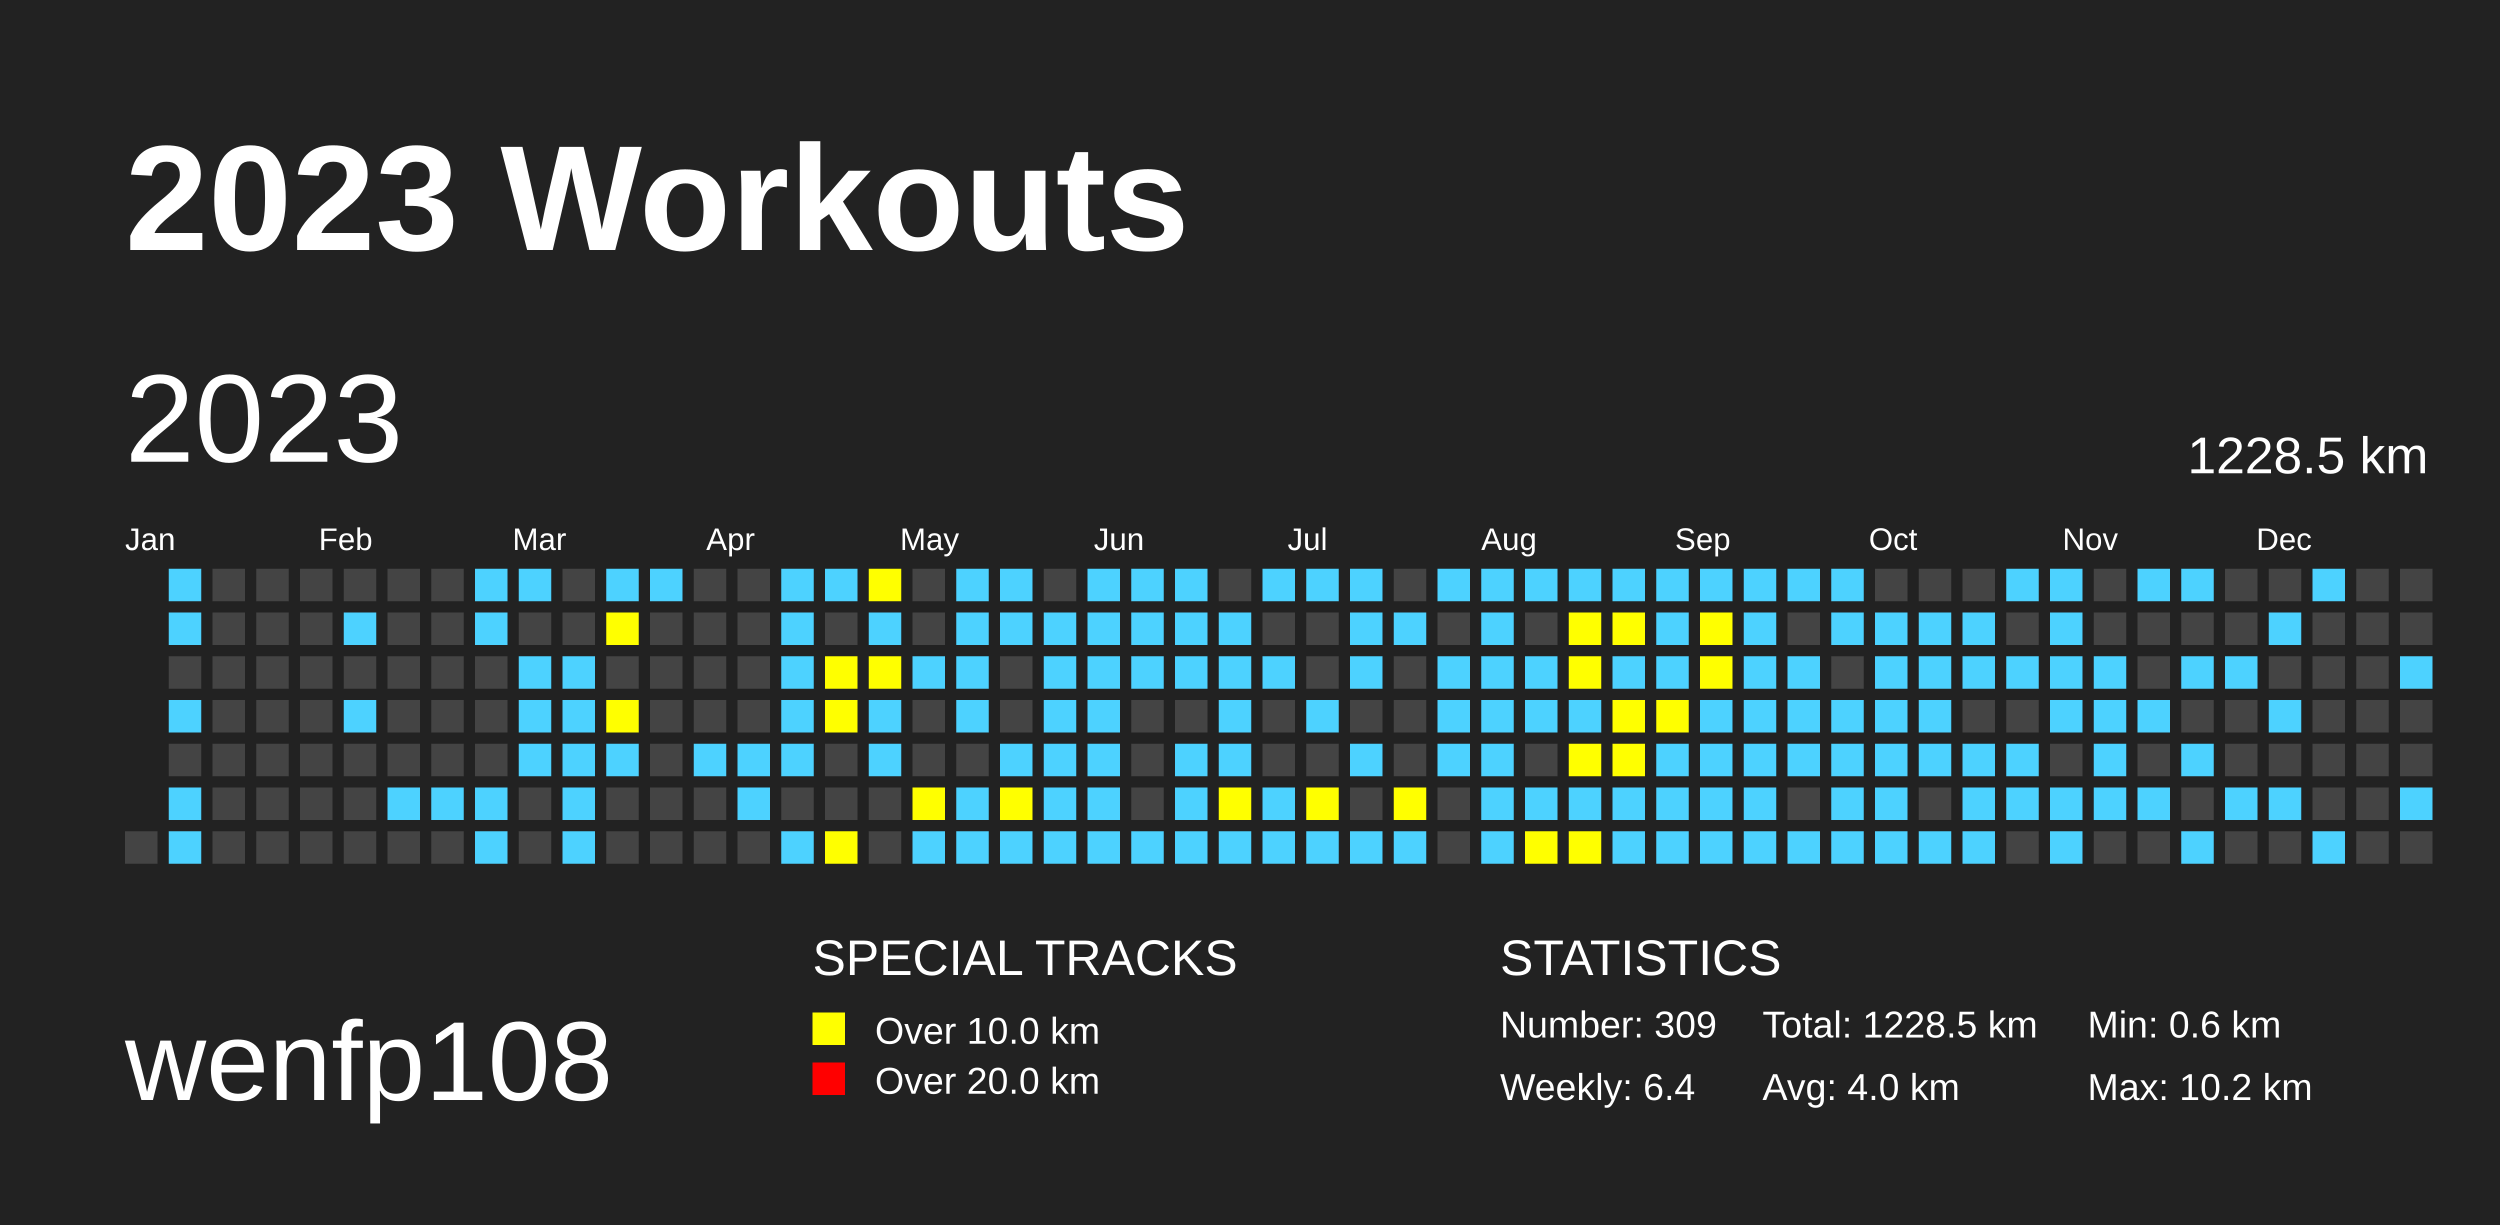
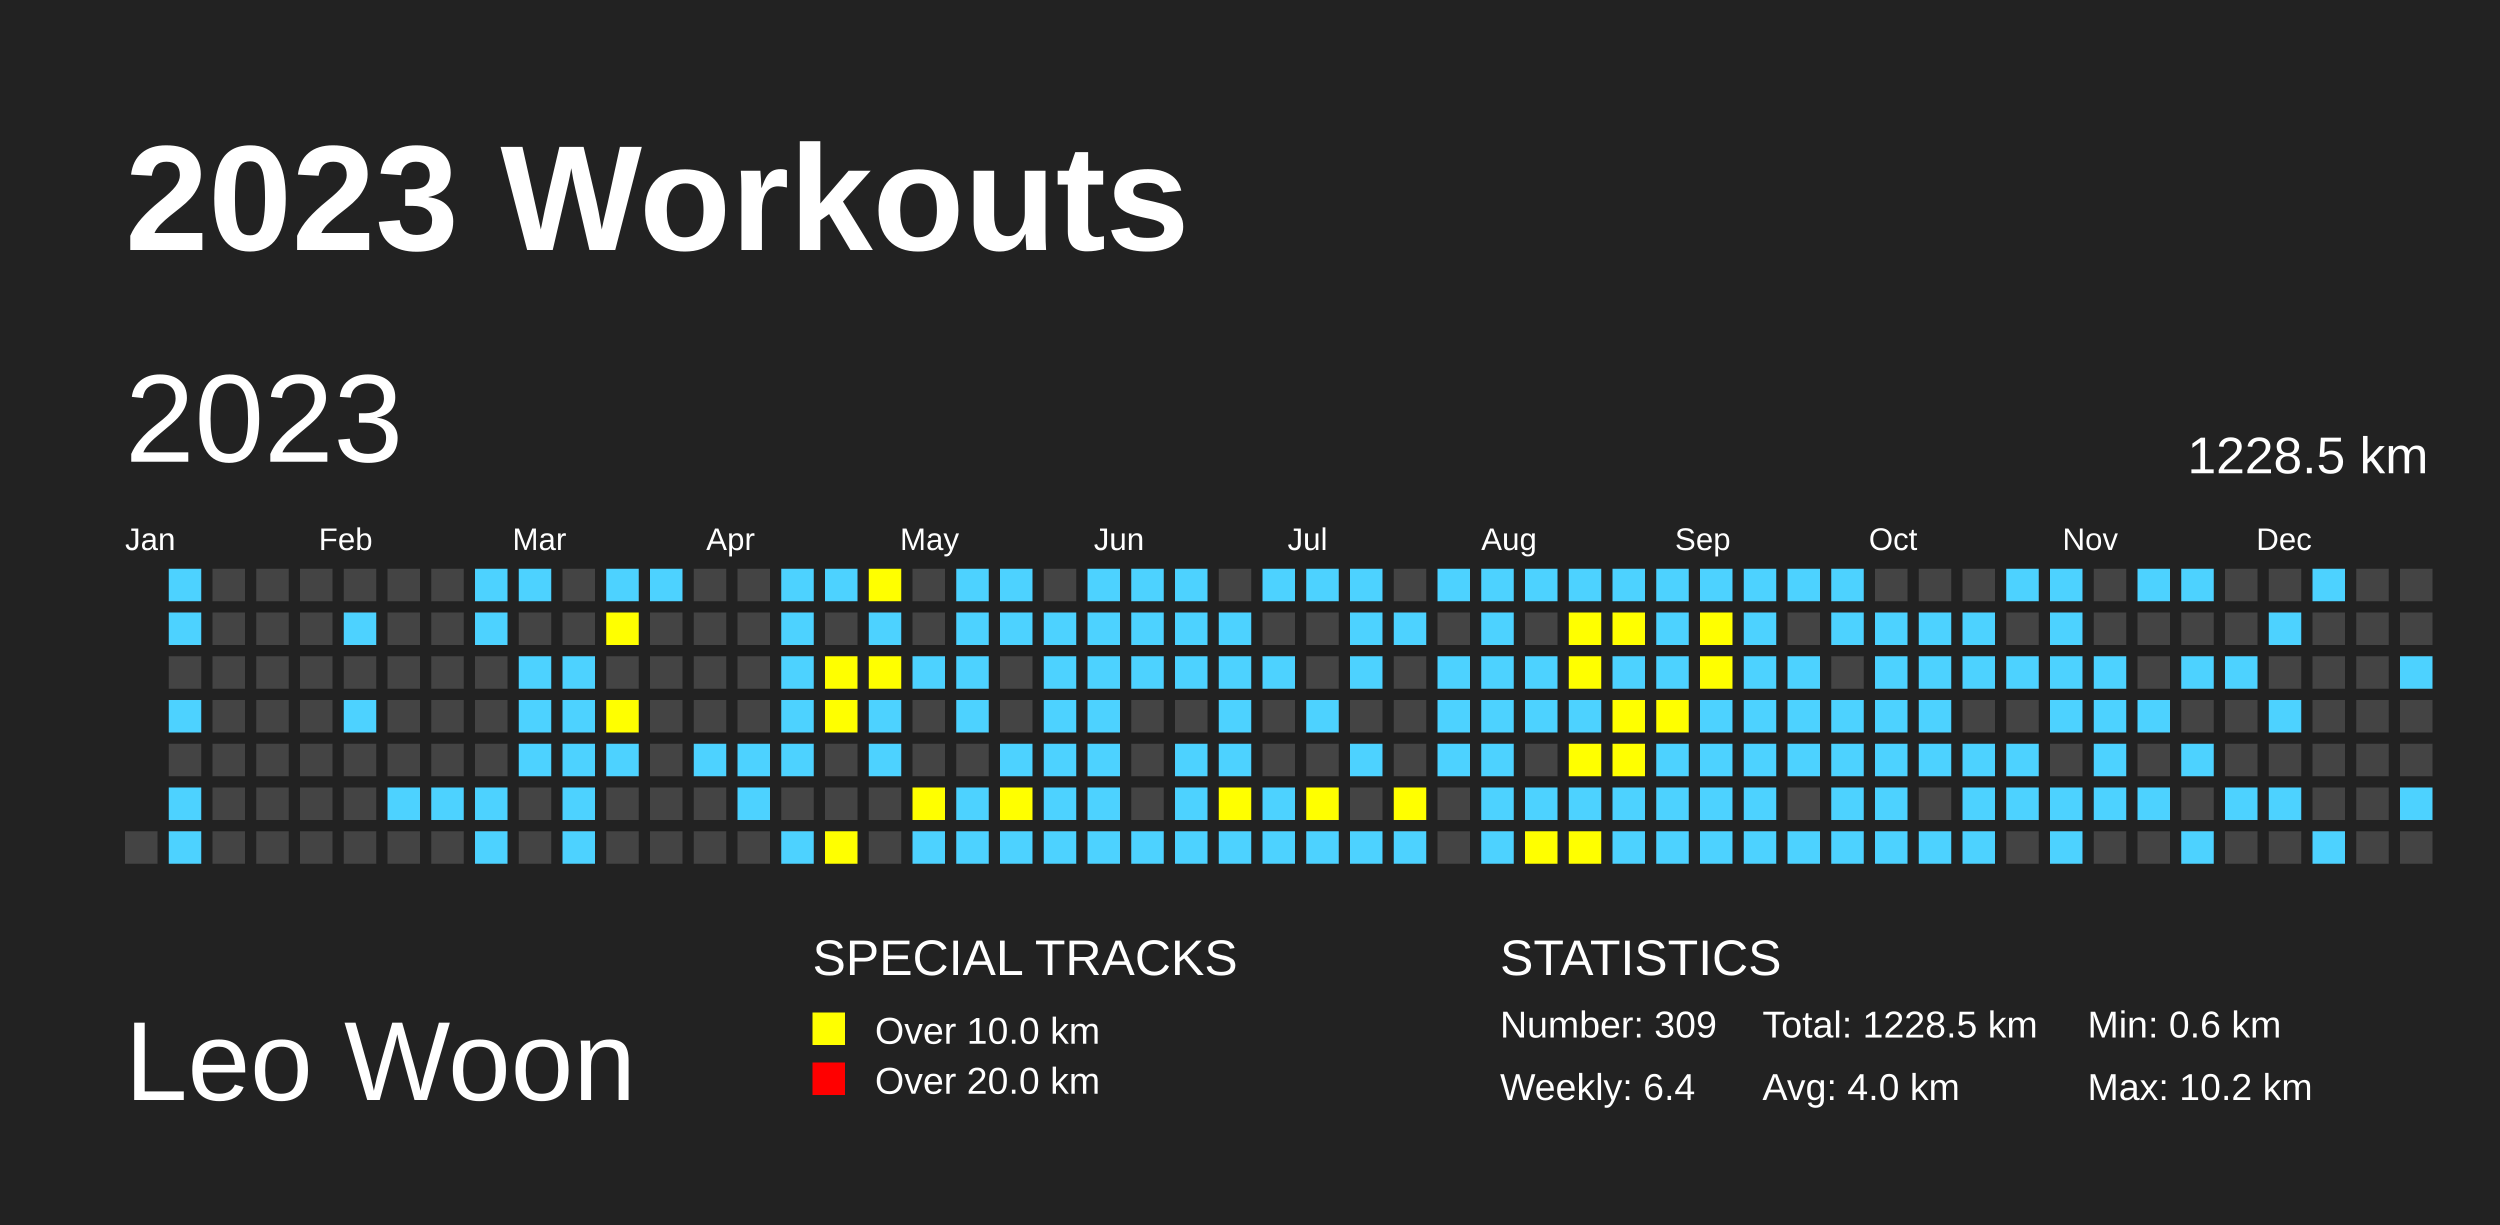
<svg xmlns="http://www.w3.org/2000/svg" baseProfile="full" height="98mm" version="1.1" viewBox="0,0,200,98" width="200mm">
  <defs>
    <pattern height="2" id="indoor-stripe" patternUnits="userSpaceOnUse" width="2">
      <line stroke="white" stroke-opacity="0.45" stroke-width="0.5" x1="0" x2="2" y1="2" y2="0" />
    </pattern>
  </defs>
  <rect fill="#222222" height="98" width="200" x="0" y="0" />
  <text fill="#FFFFFF" style="font-size:12px; font-family:Arial; font-weight:bold;" x="10" y="20">2023 Workouts</text>
-   <text fill="#FFFFFF" style="font-size:9px; font-family:Arial" x="10" y="88">wenfp108</text>
+   <text fill="#FFFFFF" style="font-size:9px; font-family:Arial" x="10" y="88">Leo Woon</text>
  <text fill="#FFFFFF" style="font-size:4px; font-family:Arial" x="65" y="78">SPECIAL TRACKS</text>
  <rect fill="yellow" height="2.6" width="2.6" x="65" y="81" />
  <text fill="#FFFFFF" style="font-size:3px; font-family:Arial" x="70" y="83.5">Over 10.0 km</text>
  <rect fill="red" height="2.6" width="2.6" x="65" y="85" />
  <text fill="#FFFFFF" style="font-size:3px; font-family:Arial" x="70" y="87.5">Over 20.0 km</text>
  <text fill="#FFFFFF" style="font-size:4px; font-family:Arial" x="120" y="78">STATISTICS</text>
  <text fill="#FFFFFF" style="font-size:3px; font-family:Arial" x="120" y="83">Number: 309</text>
  <text fill="#FFFFFF" style="font-size:3px; font-family:Arial" x="120" y="88">Weekly: 6.4</text>
  <text fill="#FFFFFF" style="font-size:3px; font-family:Arial" x="141" y="83">Total: 1228.5 km</text>
  <text fill="#FFFFFF" style="font-size:3px; font-family:Arial" x="141" y="88">Avg: 4.0 km</text>
  <text fill="#FFFFFF" style="font-size:3px; font-family:Arial" x="167" y="83">Min: 0.6 km</text>
  <text fill="#FFFFFF" style="font-size:3px; font-family:Arial" x="167" y="88">Max: 10.2 km</text>
  <text dominant-baseline="hanging" fill="#FFFFFF" style="font-size:10.0px; font-family:Arial;" x="10" y="30">2023</text>
  <text dominant-baseline="hanging" fill="#FFFFFF" style="font-size:4.125px; font-family:Arial;" x="175" y="35">1228.5 km</text>
  <text fill="#FFFFFF" style="font-size:2.5px; font-family:Arial" x="10.0" y="44">Jan</text>
  <text fill="#FFFFFF" style="font-size:2.5px; font-family:Arial" x="25.5" y="44">Feb</text>
  <text fill="#FFFFFF" style="font-size:2.5px; font-family:Arial" x="41.0" y="44">Mar</text>
  <text fill="#FFFFFF" style="font-size:2.5px; font-family:Arial" x="56.5" y="44">Apr</text>
  <text fill="#FFFFFF" style="font-size:2.5px; font-family:Arial" x="72.0" y="44">May</text>
  <text fill="#FFFFFF" style="font-size:2.5px; font-family:Arial" x="87.5" y="44">Jun</text>
  <text fill="#FFFFFF" style="font-size:2.5px; font-family:Arial" x="103.0" y="44">Jul</text>
  <text fill="#FFFFFF" style="font-size:2.5px; font-family:Arial" x="118.5" y="44">Aug</text>
  <text fill="#FFFFFF" style="font-size:2.5px; font-family:Arial" x="134.0" y="44">Sep</text>
  <text fill="#FFFFFF" style="font-size:2.5px; font-family:Arial" x="149.5" y="44">Oct</text>
  <text fill="#FFFFFF" style="font-size:2.5px; font-family:Arial" x="165.0" y="44">Nov</text>
  <text fill="#FFFFFF" style="font-size:2.5px; font-family:Arial" x="180.5" y="44">Dec</text>
  <rect fill="#444444" height="2.6" width="2.6" x="10.0" y="66.5" />
  <rect fill="#4DD2FF" height="2.6" width="2.6" x="13.5" y="45.5" />
  <rect fill="#4DD2FF" height="2.6" width="2.6" x="13.5" y="49.0" />
  <rect fill="#444444" height="2.6" width="2.6" x="13.5" y="52.5" />
  <rect fill="#4DD2FF" height="2.6" width="2.6" x="13.5" y="56.0" />
  <rect fill="#444444" height="2.6" width="2.6" x="13.5" y="59.5" />
  <rect fill="#4DD2FF" height="2.6" width="2.6" x="13.5" y="63.0" />
  <rect fill="#4DD2FF" height="2.6" width="2.6" x="13.5" y="66.5" />
  <rect fill="#444444" height="2.6" width="2.6" x="17.0" y="45.5" />
  <rect fill="#444444" height="2.6" width="2.6" x="17.0" y="49.0" />
  <rect fill="#444444" height="2.6" width="2.6" x="17.0" y="52.5" />
  <rect fill="#444444" height="2.6" width="2.6" x="17.0" y="56.0" />
  <rect fill="#444444" height="2.6" width="2.6" x="17.0" y="59.5" />
  <rect fill="#444444" height="2.6" width="2.6" x="17.0" y="63.0" />
  <rect fill="#444444" height="2.6" width="2.6" x="17.0" y="66.5" />
  <rect fill="#444444" height="2.6" width="2.6" x="20.5" y="45.5" />
  <rect fill="#444444" height="2.6" width="2.6" x="20.5" y="49.0" />
  <rect fill="#444444" height="2.6" width="2.6" x="20.5" y="52.5" />
  <rect fill="#444444" height="2.6" width="2.6" x="20.5" y="56.0" />
  <rect fill="#444444" height="2.6" width="2.6" x="20.5" y="59.5" />
  <rect fill="#444444" height="2.6" width="2.6" x="20.5" y="63.0" />
  <rect fill="#444444" height="2.6" width="2.6" x="20.5" y="66.5" />
  <rect fill="#444444" height="2.6" width="2.6" x="24.0" y="45.5" />
  <rect fill="#444444" height="2.6" width="2.6" x="24.0" y="49.0" />
  <rect fill="#444444" height="2.6" width="2.6" x="24.0" y="52.5" />
  <rect fill="#444444" height="2.6" width="2.6" x="24.0" y="56.0" />
  <rect fill="#444444" height="2.6" width="2.6" x="24.0" y="59.5" />
  <rect fill="#444444" height="2.6" width="2.6" x="24.0" y="63.0" />
  <rect fill="#444444" height="2.6" width="2.6" x="24.0" y="66.5" />
  <rect fill="#444444" height="2.6" width="2.6" x="27.5" y="45.5" />
  <rect fill="#4DD2FF" height="2.6" width="2.6" x="27.5" y="49.0" />
  <rect fill="#444444" height="2.6" width="2.6" x="27.5" y="52.5" />
  <rect fill="#4DD2FF" height="2.6" width="2.6" x="27.5" y="56.0" />
  <rect fill="#444444" height="2.6" width="2.6" x="27.5" y="59.5" />
  <rect fill="#444444" height="2.6" width="2.6" x="27.5" y="63.0" />
  <rect fill="#444444" height="2.6" width="2.6" x="27.5" y="66.5" />
  <rect fill="#444444" height="2.6" width="2.6" x="31.0" y="45.5" />
  <rect fill="#444444" height="2.6" width="2.6" x="31.0" y="49.0" />
  <rect fill="#444444" height="2.6" width="2.6" x="31.0" y="52.5" />
  <rect fill="#444444" height="2.6" width="2.6" x="31.0" y="56.0" />
  <rect fill="#444444" height="2.6" width="2.6" x="31.0" y="59.5" />
  <rect fill="#4DD2FF" height="2.6" width="2.6" x="31.0" y="63.0" />
  <rect fill="#444444" height="2.6" width="2.6" x="31.0" y="66.5" />
  <rect fill="#444444" height="2.6" width="2.6" x="34.5" y="45.5" />
  <rect fill="#444444" height="2.6" width="2.6" x="34.5" y="49.0" />
  <rect fill="#444444" height="2.6" width="2.6" x="34.5" y="52.5" />
  <rect fill="#444444" height="2.6" width="2.6" x="34.5" y="56.0" />
  <rect fill="#444444" height="2.6" width="2.6" x="34.5" y="59.5" />
  <rect fill="#4DD2FF" height="2.6" width="2.6" x="34.5" y="63.0" />
  <rect fill="#444444" height="2.6" width="2.6" x="34.5" y="66.5" />
  <rect fill="#4DD2FF" height="2.6" width="2.6" x="38.0" y="45.5" />
  <rect fill="#4DD2FF" height="2.6" width="2.6" x="38.0" y="49.0" />
  <rect fill="#444444" height="2.6" width="2.6" x="38.0" y="52.5" />
  <rect fill="#444444" height="2.6" width="2.6" x="38.0" y="56.0" />
  <rect fill="#444444" height="2.6" width="2.6" x="38.0" y="59.5" />
  <rect fill="#4DD2FF" height="2.6" width="2.6" x="38.0" y="63.0" />
  <rect fill="#4DD2FF" height="2.6" width="2.6" x="38.0" y="66.5" />
  <rect fill="#4DD2FF" height="2.6" width="2.6" x="41.5" y="45.5" />
  <rect fill="#444444" height="2.6" width="2.6" x="41.5" y="49.0" />
  <rect fill="#4DD2FF" height="2.6" width="2.6" x="41.5" y="52.5" />
  <rect fill="#4DD2FF" height="2.6" width="2.6" x="41.5" y="56.0" />
  <rect fill="#4DD2FF" height="2.6" width="2.6" x="41.5" y="59.5" />
  <rect fill="#444444" height="2.6" width="2.6" x="41.5" y="63.0" />
  <rect fill="#444444" height="2.6" width="2.6" x="41.5" y="66.5" />
  <rect fill="#444444" height="2.6" width="2.6" x="45.0" y="45.5" />
  <rect fill="#444444" height="2.6" width="2.6" x="45.0" y="49.0" />
  <rect fill="#4DD2FF" height="2.6" width="2.6" x="45.0" y="52.5" />
  <rect fill="#4DD2FF" height="2.6" width="2.6" x="45.0" y="56.0" />
  <rect fill="#4DD2FF" height="2.6" width="2.6" x="45.0" y="59.5" />
  <rect fill="#4DD2FF" height="2.6" width="2.6" x="45.0" y="63.0" />
  <rect fill="#4DD2FF" height="2.6" width="2.6" x="45.0" y="66.5" />
  <rect fill="#4DD2FF" height="2.6" width="2.6" x="48.5" y="45.5" />
  <rect fill="yellow" height="2.6" width="2.6" x="48.5" y="49.0" />
  <rect fill="#444444" height="2.6" width="2.6" x="48.5" y="52.5" />
  <rect fill="yellow" height="2.6" width="2.6" x="48.5" y="56.0" />
  <rect fill="#4DD2FF" height="2.6" width="2.6" x="48.5" y="59.5" />
  <rect fill="#444444" height="2.6" width="2.6" x="48.5" y="63.0" />
  <rect fill="#444444" height="2.6" width="2.6" x="48.5" y="66.5" />
  <rect fill="#4DD2FF" height="2.6" width="2.6" x="52.0" y="45.5" />
  <rect fill="#444444" height="2.6" width="2.6" x="52.0" y="49.0" />
  <rect fill="#444444" height="2.6" width="2.6" x="52.0" y="52.5" />
  <rect fill="#444444" height="2.6" width="2.6" x="52.0" y="56.0" />
  <rect fill="#444444" height="2.6" width="2.6" x="52.0" y="59.5" />
  <rect fill="#444444" height="2.6" width="2.6" x="52.0" y="63.0" />
  <rect fill="#444444" height="2.6" width="2.6" x="52.0" y="66.5" />
  <rect fill="#444444" height="2.6" width="2.6" x="55.5" y="45.5" />
  <rect fill="#444444" height="2.6" width="2.6" x="55.5" y="49.0" />
  <rect fill="#444444" height="2.6" width="2.6" x="55.5" y="52.5" />
  <rect fill="#444444" height="2.6" width="2.6" x="55.5" y="56.0" />
  <rect fill="#4DD2FF" height="2.6" width="2.6" x="55.5" y="59.5" />
  <rect fill="#444444" height="2.6" width="2.6" x="55.5" y="63.0" />
  <rect fill="#444444" height="2.6" width="2.6" x="55.5" y="66.5" />
  <rect fill="#444444" height="2.6" width="2.6" x="59.0" y="45.5" />
  <rect fill="#444444" height="2.6" width="2.6" x="59.0" y="49.0" />
  <rect fill="#444444" height="2.6" width="2.6" x="59.0" y="52.5" />
  <rect fill="#444444" height="2.6" width="2.6" x="59.0" y="56.0" />
  <rect fill="#4DD2FF" height="2.6" width="2.6" x="59.0" y="59.5" />
  <rect fill="#4DD2FF" height="2.6" width="2.6" x="59.0" y="63.0" />
  <rect fill="#444444" height="2.6" width="2.6" x="59.0" y="66.5" />
  <rect fill="#4DD2FF" height="2.6" width="2.6" x="62.5" y="45.5" />
  <rect fill="#4DD2FF" height="2.6" width="2.6" x="62.5" y="49.0" />
  <rect fill="#4DD2FF" height="2.6" width="2.6" x="62.5" y="52.5" />
  <rect fill="#4DD2FF" height="2.6" width="2.6" x="62.5" y="56.0" />
  <rect fill="#4DD2FF" height="2.6" width="2.6" x="62.5" y="59.5" />
  <rect fill="#444444" height="2.6" width="2.6" x="62.5" y="63.0" />
  <rect fill="#4DD2FF" height="2.6" width="2.6" x="62.5" y="66.5" />
  <rect fill="#4DD2FF" height="2.6" width="2.6" x="66.0" y="45.5" />
  <rect fill="#444444" height="2.6" width="2.6" x="66.0" y="49.0" />
  <rect fill="yellow" height="2.6" width="2.6" x="66.0" y="52.5" />
  <rect fill="yellow" height="2.6" width="2.6" x="66.0" y="56.0" />
  <rect fill="#444444" height="2.6" width="2.6" x="66.0" y="59.5" />
  <rect fill="#444444" height="2.6" width="2.6" x="66.0" y="63.0" />
  <rect fill="yellow" height="2.6" width="2.6" x="66.0" y="66.5" />
  <rect fill="yellow" height="2.6" width="2.6" x="69.5" y="45.5" />
  <rect fill="#4DD2FF" height="2.6" width="2.6" x="69.5" y="49.0" />
  <rect fill="yellow" height="2.6" width="2.6" x="69.5" y="52.5" />
  <rect fill="#4DD2FF" height="2.6" width="2.6" x="69.5" y="56.0" />
  <rect fill="#4DD2FF" height="2.6" width="2.6" x="69.5" y="59.5" />
  <rect fill="#444444" height="2.6" width="2.6" x="69.5" y="63.0" />
  <rect fill="#444444" height="2.6" width="2.6" x="69.5" y="66.5" />
  <rect fill="#444444" height="2.6" width="2.6" x="73.0" y="45.5" />
  <rect fill="#444444" height="2.6" width="2.6" x="73.0" y="49.0" />
  <rect fill="#4DD2FF" height="2.6" width="2.6" x="73.0" y="52.5" />
  <rect fill="#444444" height="2.6" width="2.6" x="73.0" y="56.0" />
  <rect fill="#444444" height="2.6" width="2.6" x="73.0" y="59.5" />
  <rect fill="yellow" height="2.6" width="2.6" x="73.0" y="63.0" />
  <rect fill="#4DD2FF" height="2.6" width="2.6" x="73.0" y="66.5" />
  <rect fill="#4DD2FF" height="2.6" width="2.6" x="76.5" y="45.5" />
  <rect fill="#4DD2FF" height="2.6" width="2.6" x="76.5" y="49.0" />
  <rect fill="#4DD2FF" height="2.6" width="2.6" x="76.5" y="52.5" />
  <rect fill="#4DD2FF" height="2.6" width="2.6" x="76.5" y="56.0" />
  <rect fill="#444444" height="2.6" width="2.6" x="76.5" y="59.5" />
  <rect fill="#4DD2FF" height="2.6" width="2.6" x="76.5" y="63.0" />
  <rect fill="#4DD2FF" height="2.6" width="2.6" x="76.5" y="66.5" />
  <rect fill="#4DD2FF" height="2.6" width="2.6" x="80.0" y="45.5" />
  <rect fill="#4DD2FF" height="2.6" width="2.6" x="80.0" y="49.0" />
  <rect fill="#444444" height="2.6" width="2.6" x="80.0" y="52.5" />
  <rect fill="#444444" height="2.6" width="2.6" x="80.0" y="56.0" />
  <rect fill="#4DD2FF" height="2.6" width="2.6" x="80.0" y="59.5" />
  <rect fill="yellow" height="2.6" width="2.6" x="80.0" y="63.0" />
  <rect fill="#4DD2FF" height="2.6" width="2.6" x="80.0" y="66.5" />
  <rect fill="#444444" height="2.6" width="2.6" x="83.5" y="45.5" />
  <rect fill="#4DD2FF" height="2.6" width="2.6" x="83.5" y="49.0" />
  <rect fill="#4DD2FF" height="2.6" width="2.6" x="83.5" y="52.5" />
  <rect fill="#4DD2FF" height="2.6" width="2.6" x="83.5" y="56.0" />
  <rect fill="#4DD2FF" height="2.6" width="2.6" x="83.5" y="59.5" />
  <rect fill="#4DD2FF" height="2.6" width="2.6" x="83.5" y="63.0" />
  <rect fill="#4DD2FF" height="2.6" width="2.6" x="83.5" y="66.5" />
  <rect fill="#4DD2FF" height="2.6" width="2.6" x="87.0" y="45.5" />
  <rect fill="#4DD2FF" height="2.6" width="2.6" x="87.0" y="49.0" />
  <rect fill="#4DD2FF" height="2.6" width="2.6" x="87.0" y="52.5" />
  <rect fill="#4DD2FF" height="2.6" width="2.6" x="87.0" y="56.0" />
  <rect fill="#4DD2FF" height="2.6" width="2.6" x="87.0" y="59.5" />
  <rect fill="#4DD2FF" height="2.6" width="2.6" x="87.0" y="63.0" />
  <rect fill="#4DD2FF" height="2.6" width="2.6" x="87.0" y="66.5" />
  <rect fill="#4DD2FF" height="2.6" width="2.6" x="90.5" y="45.5" />
  <rect fill="#4DD2FF" height="2.6" width="2.6" x="90.5" y="49.0" />
  <rect fill="#4DD2FF" height="2.6" width="2.6" x="90.5" y="52.5" />
  <rect fill="#444444" height="2.6" width="2.6" x="90.5" y="56.0" />
  <rect fill="#444444" height="2.6" width="2.6" x="90.5" y="59.5" />
  <rect fill="#444444" height="2.6" width="2.6" x="90.5" y="63.0" />
  <rect fill="#4DD2FF" height="2.6" width="2.6" x="90.5" y="66.5" />
  <rect fill="#4DD2FF" height="2.6" width="2.6" x="94.0" y="45.5" />
  <rect fill="#4DD2FF" height="2.6" width="2.6" x="94.0" y="49.0" />
  <rect fill="#4DD2FF" height="2.6" width="2.6" x="94.0" y="52.5" />
  <rect fill="#444444" height="2.6" width="2.6" x="94.0" y="56.0" />
  <rect fill="#4DD2FF" height="2.6" width="2.6" x="94.0" y="59.5" />
  <rect fill="#4DD2FF" height="2.6" width="2.6" x="94.0" y="63.0" />
  <rect fill="#4DD2FF" height="2.6" width="2.6" x="94.0" y="66.5" />
  <rect fill="#444444" height="2.6" width="2.6" x="97.5" y="45.5" />
  <rect fill="#4DD2FF" height="2.6" width="2.6" x="97.5" y="49.0" />
  <rect fill="#4DD2FF" height="2.6" width="2.6" x="97.5" y="52.5" />
  <rect fill="#4DD2FF" height="2.6" width="2.6" x="97.5" y="56.0" />
  <rect fill="#4DD2FF" height="2.6" width="2.6" x="97.5" y="59.5" />
  <rect fill="yellow" height="2.6" width="2.6" x="97.5" y="63.0" />
  <rect fill="#4DD2FF" height="2.6" width="2.6" x="97.5" y="66.5" />
  <rect fill="#4DD2FF" height="2.6" width="2.6" x="101.0" y="45.5" />
  <rect fill="#444444" height="2.6" width="2.6" x="101.0" y="49.0" />
  <rect fill="#4DD2FF" height="2.6" width="2.6" x="101.0" y="52.5" />
  <rect fill="#444444" height="2.6" width="2.6" x="101.0" y="56.0" />
  <rect fill="#444444" height="2.6" width="2.6" x="101.0" y="59.5" />
  <rect fill="#4DD2FF" height="2.6" width="2.6" x="101.0" y="63.0" />
  <rect fill="#4DD2FF" height="2.6" width="2.6" x="101.0" y="66.5" />
  <rect fill="#4DD2FF" height="2.6" width="2.6" x="104.5" y="45.5" />
  <rect fill="#444444" height="2.6" width="2.6" x="104.5" y="49.0" />
  <rect fill="#444444" height="2.6" width="2.6" x="104.5" y="52.5" />
  <rect fill="#4DD2FF" height="2.6" width="2.6" x="104.5" y="56.0" />
  <rect fill="#444444" height="2.6" width="2.6" x="104.5" y="59.5" />
  <rect fill="yellow" height="2.6" width="2.6" x="104.5" y="63.0" />
  <rect fill="#4DD2FF" height="2.6" width="2.6" x="104.5" y="66.5" />
  <rect fill="#4DD2FF" height="2.6" width="2.6" x="108.0" y="45.5" />
  <rect fill="#4DD2FF" height="2.6" width="2.6" x="108.0" y="49.0" />
  <rect fill="#4DD2FF" height="2.6" width="2.6" x="108.0" y="52.5" />
  <rect fill="#444444" height="2.6" width="2.6" x="108.0" y="56.0" />
  <rect fill="#4DD2FF" height="2.6" width="2.6" x="108.0" y="59.5" />
  <rect fill="#444444" height="2.6" width="2.6" x="108.0" y="63.0" />
  <rect fill="#4DD2FF" height="2.6" width="2.6" x="108.0" y="66.5" />
  <rect fill="#444444" height="2.6" width="2.6" x="111.5" y="45.5" />
  <rect fill="#4DD2FF" height="2.6" width="2.6" x="111.5" y="49.0" />
  <rect fill="#444444" height="2.6" width="2.6" x="111.5" y="52.5" />
  <rect fill="#444444" height="2.6" width="2.6" x="111.5" y="56.0" />
  <rect fill="#444444" height="2.6" width="2.6" x="111.5" y="59.5" />
  <rect fill="yellow" height="2.6" width="2.6" x="111.5" y="63.0" />
  <rect fill="#4DD2FF" height="2.6" width="2.6" x="111.5" y="66.5" />
  <rect fill="#4DD2FF" height="2.6" width="2.6" x="115.0" y="45.5" />
  <rect fill="#444444" height="2.6" width="2.6" x="115.0" y="49.0" />
  <rect fill="#4DD2FF" height="2.6" width="2.6" x="115.0" y="52.5" />
  <rect fill="#4DD2FF" height="2.6" width="2.6" x="115.0" y="56.0" />
  <rect fill="#4DD2FF" height="2.6" width="2.6" x="115.0" y="59.5" />
  <rect fill="#444444" height="2.6" width="2.6" x="115.0" y="63.0" />
  <rect fill="#444444" height="2.6" width="2.6" x="115.0" y="66.5" />
  <rect fill="#4DD2FF" height="2.6" width="2.6" x="118.5" y="45.5" />
  <rect fill="#4DD2FF" height="2.6" width="2.6" x="118.5" y="49.0" />
  <rect fill="#4DD2FF" height="2.6" width="2.6" x="118.5" y="52.5" />
  <rect fill="#4DD2FF" height="2.6" width="2.6" x="118.5" y="56.0" />
  <rect fill="#4DD2FF" height="2.6" width="2.6" x="118.5" y="59.5" />
  <rect fill="#4DD2FF" height="2.6" width="2.6" x="118.5" y="63.0" />
  <rect fill="#4DD2FF" height="2.6" width="2.6" x="118.5" y="66.5" />
  <rect fill="#4DD2FF" height="2.6" width="2.6" x="122.0" y="45.5" />
  <rect fill="#444444" height="2.6" width="2.6" x="122.0" y="49.0" />
  <rect fill="#4DD2FF" height="2.6" width="2.6" x="122.0" y="52.5" />
  <rect fill="#4DD2FF" height="2.6" width="2.6" x="122.0" y="56.0" />
  <rect fill="#444444" height="2.6" width="2.6" x="122.0" y="59.5" />
  <rect fill="#4DD2FF" height="2.6" width="2.6" x="122.0" y="63.0" />
  <rect fill="yellow" height="2.6" width="2.6" x="122.0" y="66.5" />
  <rect fill="#4DD2FF" height="2.6" width="2.6" x="125.5" y="45.5" />
  <rect fill="yellow" height="2.6" width="2.6" x="125.5" y="49.0" />
  <rect fill="yellow" height="2.6" width="2.6" x="125.5" y="52.5" />
  <rect fill="#4DD2FF" height="2.6" width="2.6" x="125.5" y="56.0" />
  <rect fill="yellow" height="2.6" width="2.6" x="125.5" y="59.5" />
  <rect fill="#4DD2FF" height="2.6" width="2.6" x="125.5" y="63.0" />
  <rect fill="yellow" height="2.6" width="2.6" x="125.5" y="66.5" />
  <rect fill="#4DD2FF" height="2.6" width="2.6" x="129.0" y="45.5" />
  <rect fill="yellow" height="2.6" width="2.6" x="129.0" y="49.0" />
  <rect fill="#4DD2FF" height="2.6" width="2.6" x="129.0" y="52.5" />
  <rect fill="yellow" height="2.6" width="2.6" x="129.0" y="56.0" />
  <rect fill="yellow" height="2.6" width="2.6" x="129.0" y="59.5" />
  <rect fill="#4DD2FF" height="2.6" width="2.6" x="129.0" y="63.0" />
  <rect fill="#4DD2FF" height="2.6" width="2.6" x="129.0" y="66.5" />
  <rect fill="#4DD2FF" height="2.6" width="2.6" x="132.5" y="45.5" />
  <rect fill="#4DD2FF" height="2.6" width="2.6" x="132.5" y="49.0" />
  <rect fill="#4DD2FF" height="2.6" width="2.6" x="132.5" y="52.5" />
  <rect fill="yellow" height="2.6" width="2.6" x="132.5" y="56.0" />
  <rect fill="#4DD2FF" height="2.6" width="2.6" x="132.5" y="59.5" />
  <rect fill="#4DD2FF" height="2.6" width="2.6" x="132.5" y="63.0" />
  <rect fill="#4DD2FF" height="2.6" width="2.6" x="132.5" y="66.5" />
  <rect fill="#4DD2FF" height="2.6" width="2.6" x="136.0" y="45.5" />
  <rect fill="yellow" height="2.6" width="2.6" x="136.0" y="49.0" />
  <rect fill="yellow" height="2.6" width="2.6" x="136.0" y="52.5" />
  <rect fill="#4DD2FF" height="2.6" width="2.6" x="136.0" y="56.0" />
  <rect fill="#4DD2FF" height="2.6" width="2.6" x="136.0" y="59.5" />
  <rect fill="#4DD2FF" height="2.6" width="2.6" x="136.0" y="63.0" />
  <rect fill="#4DD2FF" height="2.6" width="2.6" x="136.0" y="66.5" />
  <rect fill="#4DD2FF" height="2.6" width="2.6" x="139.5" y="45.5" />
  <rect fill="#4DD2FF" height="2.6" width="2.6" x="139.5" y="49.0" />
  <rect fill="#4DD2FF" height="2.6" width="2.6" x="139.5" y="52.5" />
  <rect fill="#4DD2FF" height="2.6" width="2.6" x="139.5" y="56.0" />
  <rect fill="#4DD2FF" height="2.6" width="2.6" x="139.5" y="59.5" />
  <rect fill="#4DD2FF" height="2.6" width="2.6" x="139.5" y="63.0" />
  <rect fill="#4DD2FF" height="2.6" width="2.6" x="139.5" y="66.5" />
  <rect fill="#4DD2FF" height="2.6" width="2.6" x="143.0" y="45.5" />
  <rect fill="#444444" height="2.6" width="2.6" x="143.0" y="49.0" />
  <rect fill="#4DD2FF" height="2.6" width="2.6" x="143.0" y="52.5" />
  <rect fill="#4DD2FF" height="2.6" width="2.6" x="143.0" y="56.0" />
  <rect fill="#4DD2FF" height="2.6" width="2.6" x="143.0" y="59.5" />
  <rect fill="#444444" height="2.6" width="2.6" x="143.0" y="63.0" />
  <rect fill="#4DD2FF" height="2.6" width="2.6" x="143.0" y="66.5" />
  <rect fill="#4DD2FF" height="2.6" width="2.6" x="146.5" y="45.5" />
  <rect fill="#4DD2FF" height="2.6" width="2.6" x="146.5" y="49.0" />
  <rect fill="#444444" height="2.6" width="2.6" x="146.5" y="52.5" />
  <rect fill="#4DD2FF" height="2.6" width="2.6" x="146.5" y="56.0" />
  <rect fill="#4DD2FF" height="2.6" width="2.6" x="146.5" y="59.5" />
  <rect fill="#4DD2FF" height="2.6" width="2.6" x="146.5" y="63.0" />
  <rect fill="#4DD2FF" height="2.6" width="2.6" x="146.5" y="66.5" />
  <rect fill="#444444" height="2.6" width="2.6" x="150.0" y="45.5" />
  <rect fill="#4DD2FF" height="2.6" width="2.6" x="150.0" y="49.0" />
  <rect fill="#4DD2FF" height="2.6" width="2.6" x="150.0" y="52.5" />
  <rect fill="#4DD2FF" height="2.6" width="2.6" x="150.0" y="56.0" />
  <rect fill="#4DD2FF" height="2.6" width="2.6" x="150.0" y="59.5" />
  <rect fill="#4DD2FF" height="2.6" width="2.6" x="150.0" y="63.0" />
  <rect fill="#4DD2FF" height="2.6" width="2.6" x="150.0" y="66.5" />
  <rect fill="#444444" height="2.6" width="2.6" x="153.5" y="45.5" />
  <rect fill="#4DD2FF" height="2.6" width="2.6" x="153.5" y="49.0" />
  <rect fill="#4DD2FF" height="2.6" width="2.6" x="153.5" y="52.5" />
  <rect fill="#4DD2FF" height="2.6" width="2.6" x="153.5" y="56.0" />
  <rect fill="#4DD2FF" height="2.6" width="2.6" x="153.5" y="59.5" />
  <rect fill="#444444" height="2.6" width="2.6" x="153.5" y="63.0" />
  <rect fill="#4DD2FF" height="2.6" width="2.6" x="153.5" y="66.5" />
  <rect fill="#444444" height="2.6" width="2.6" x="157.0" y="45.5" />
  <rect fill="#4DD2FF" height="2.6" width="2.6" x="157.0" y="49.0" />
  <rect fill="#4DD2FF" height="2.6" width="2.6" x="157.0" y="52.5" />
  <rect fill="#444444" height="2.6" width="2.6" x="157.0" y="56.0" />
  <rect fill="#4DD2FF" height="2.6" width="2.6" x="157.0" y="59.5" />
  <rect fill="#4DD2FF" height="2.6" width="2.6" x="157.0" y="63.0" />
  <rect fill="#4DD2FF" height="2.6" width="2.6" x="157.0" y="66.5" />
  <rect fill="#4DD2FF" height="2.6" width="2.6" x="160.5" y="45.5" />
  <rect fill="#444444" height="2.6" width="2.6" x="160.5" y="49.0" />
  <rect fill="#4DD2FF" height="2.6" width="2.6" x="160.5" y="52.5" />
  <rect fill="#444444" height="2.6" width="2.6" x="160.5" y="56.0" />
  <rect fill="#4DD2FF" height="2.6" width="2.6" x="160.5" y="59.5" />
  <rect fill="#4DD2FF" height="2.6" width="2.6" x="160.5" y="63.0" />
  <rect fill="#444444" height="2.6" width="2.6" x="160.5" y="66.5" />
  <rect fill="#4DD2FF" height="2.6" width="2.6" x="164.0" y="45.5" />
  <rect fill="#4DD2FF" height="2.6" width="2.6" x="164.0" y="49.0" />
  <rect fill="#4DD2FF" height="2.6" width="2.6" x="164.0" y="52.5" />
  <rect fill="#4DD2FF" height="2.6" width="2.6" x="164.0" y="56.0" />
  <rect fill="#444444" height="2.6" width="2.6" x="164.0" y="59.5" />
  <rect fill="#4DD2FF" height="2.6" width="2.6" x="164.0" y="63.0" />
  <rect fill="#4DD2FF" height="2.6" width="2.6" x="164.0" y="66.5" />
  <rect fill="#444444" height="2.6" width="2.6" x="167.5" y="45.5" />
  <rect fill="#444444" height="2.6" width="2.6" x="167.5" y="49.0" />
  <rect fill="#4DD2FF" height="2.6" width="2.6" x="167.5" y="52.5" />
  <rect fill="#4DD2FF" height="2.6" width="2.6" x="167.5" y="56.0" />
  <rect fill="#4DD2FF" height="2.6" width="2.6" x="167.5" y="59.5" />
  <rect fill="#4DD2FF" height="2.6" width="2.6" x="167.5" y="63.0" />
  <rect fill="#444444" height="2.6" width="2.6" x="167.5" y="66.5" />
  <rect fill="#4DD2FF" height="2.6" width="2.6" x="171.0" y="45.5" />
  <rect fill="#444444" height="2.6" width="2.6" x="171.0" y="49.0" />
  <rect fill="#444444" height="2.6" width="2.6" x="171.0" y="52.5" />
  <rect fill="#4DD2FF" height="2.6" width="2.6" x="171.0" y="56.0" />
  <rect fill="#444444" height="2.6" width="2.6" x="171.0" y="59.5" />
  <rect fill="#4DD2FF" height="2.6" width="2.6" x="171.0" y="63.0" />
  <rect fill="#444444" height="2.6" width="2.6" x="171.0" y="66.5" />
  <rect fill="#4DD2FF" height="2.6" width="2.6" x="174.5" y="45.5" />
  <rect fill="#444444" height="2.6" width="2.6" x="174.5" y="49.0" />
  <rect fill="#4DD2FF" height="2.6" width="2.6" x="174.5" y="52.5" />
  <rect fill="#444444" height="2.6" width="2.6" x="174.5" y="56.0" />
  <rect fill="#4DD2FF" height="2.6" width="2.6" x="174.5" y="59.5" />
  <rect fill="#444444" height="2.6" width="2.6" x="174.5" y="63.0" />
  <rect fill="#4DD2FF" height="2.6" width="2.6" x="174.5" y="66.5" />
  <rect fill="#444444" height="2.6" width="2.6" x="178.0" y="45.5" />
  <rect fill="#444444" height="2.6" width="2.6" x="178.0" y="49.0" />
  <rect fill="#4DD2FF" height="2.6" width="2.6" x="178.0" y="52.5" />
  <rect fill="#444444" height="2.6" width="2.6" x="178.0" y="56.0" />
  <rect fill="#444444" height="2.6" width="2.6" x="178.0" y="59.5" />
  <rect fill="#4DD2FF" height="2.6" width="2.6" x="178.0" y="63.0" />
  <rect fill="#444444" height="2.6" width="2.6" x="178.0" y="66.5" />
  <rect fill="#444444" height="2.6" width="2.6" x="181.5" y="45.5" />
  <rect fill="#4DD2FF" height="2.6" width="2.6" x="181.5" y="49.0" />
  <rect fill="#444444" height="2.6" width="2.6" x="181.5" y="52.5" />
  <rect fill="#4DD2FF" height="2.6" width="2.6" x="181.5" y="56.0" />
  <rect fill="#444444" height="2.6" width="2.6" x="181.5" y="59.5" />
  <rect fill="#4DD2FF" height="2.6" width="2.6" x="181.5" y="63.0" />
  <rect fill="#444444" height="2.6" width="2.6" x="181.5" y="66.5" />
  <rect fill="#4DD2FF" height="2.6" width="2.6" x="185.0" y="45.5" />
  <rect fill="#444444" height="2.6" width="2.6" x="185.0" y="49.0" />
  <rect fill="#444444" height="2.6" width="2.6" x="185.0" y="52.5" />
  <rect fill="#444444" height="2.6" width="2.6" x="185.0" y="56.0" />
  <rect fill="#444444" height="2.6" width="2.6" x="185.0" y="59.5" />
  <rect fill="#444444" height="2.6" width="2.6" x="185.0" y="63.0" />
  <rect fill="#4DD2FF" height="2.6" width="2.6" x="185.0" y="66.5" />
  <rect fill="#444444" height="2.6" width="2.6" x="188.5" y="45.5" />
  <rect fill="#444444" height="2.6" width="2.6" x="188.5" y="49.0" />
  <rect fill="#444444" height="2.6" width="2.6" x="188.5" y="52.5" />
  <rect fill="#444444" height="2.6" width="2.6" x="188.5" y="56.0" />
  <rect fill="#444444" height="2.6" width="2.6" x="188.5" y="59.5" />
  <rect fill="#444444" height="2.6" width="2.6" x="188.5" y="63.0" />
  <rect fill="#444444" height="2.6" width="2.6" x="188.5" y="66.5" />
  <rect fill="#444444" height="2.6" width="2.6" x="192.0" y="45.5" />
  <rect fill="#444444" height="2.6" width="2.6" x="192.0" y="49.0" />
  <rect fill="#4DD2FF" height="2.6" width="2.6" x="192.0" y="52.5" />
  <rect fill="#444444" height="2.6" width="2.6" x="192.0" y="56.0" />
  <rect fill="#444444" height="2.6" width="2.6" x="192.0" y="59.5" />
  <rect fill="#4DD2FF" height="2.6" width="2.6" x="192.0" y="63.0" />
  <rect fill="#444444" height="2.6" width="2.6" x="192.0" y="66.5" />
</svg>
